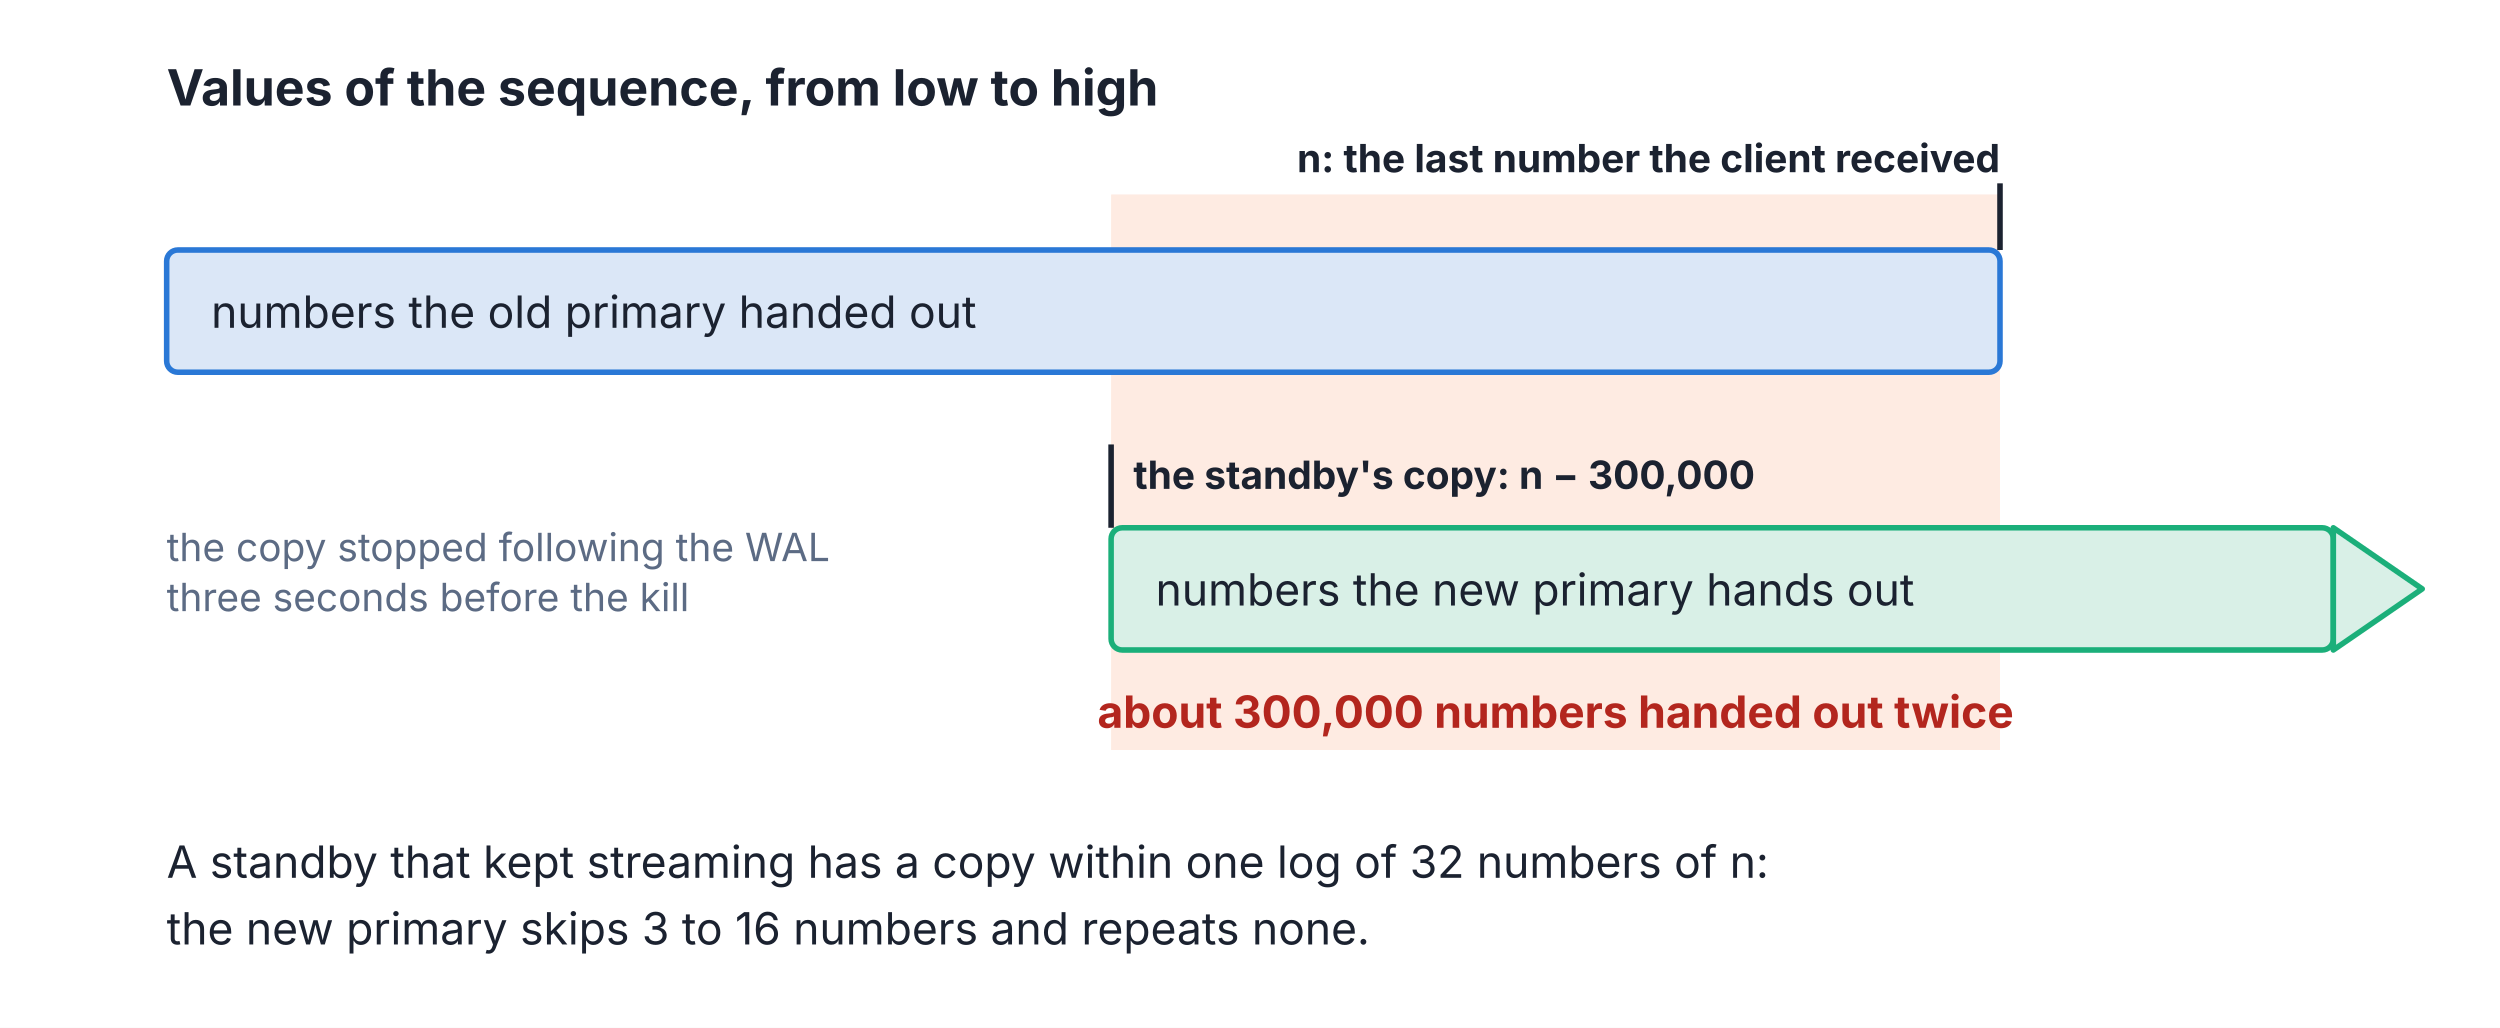
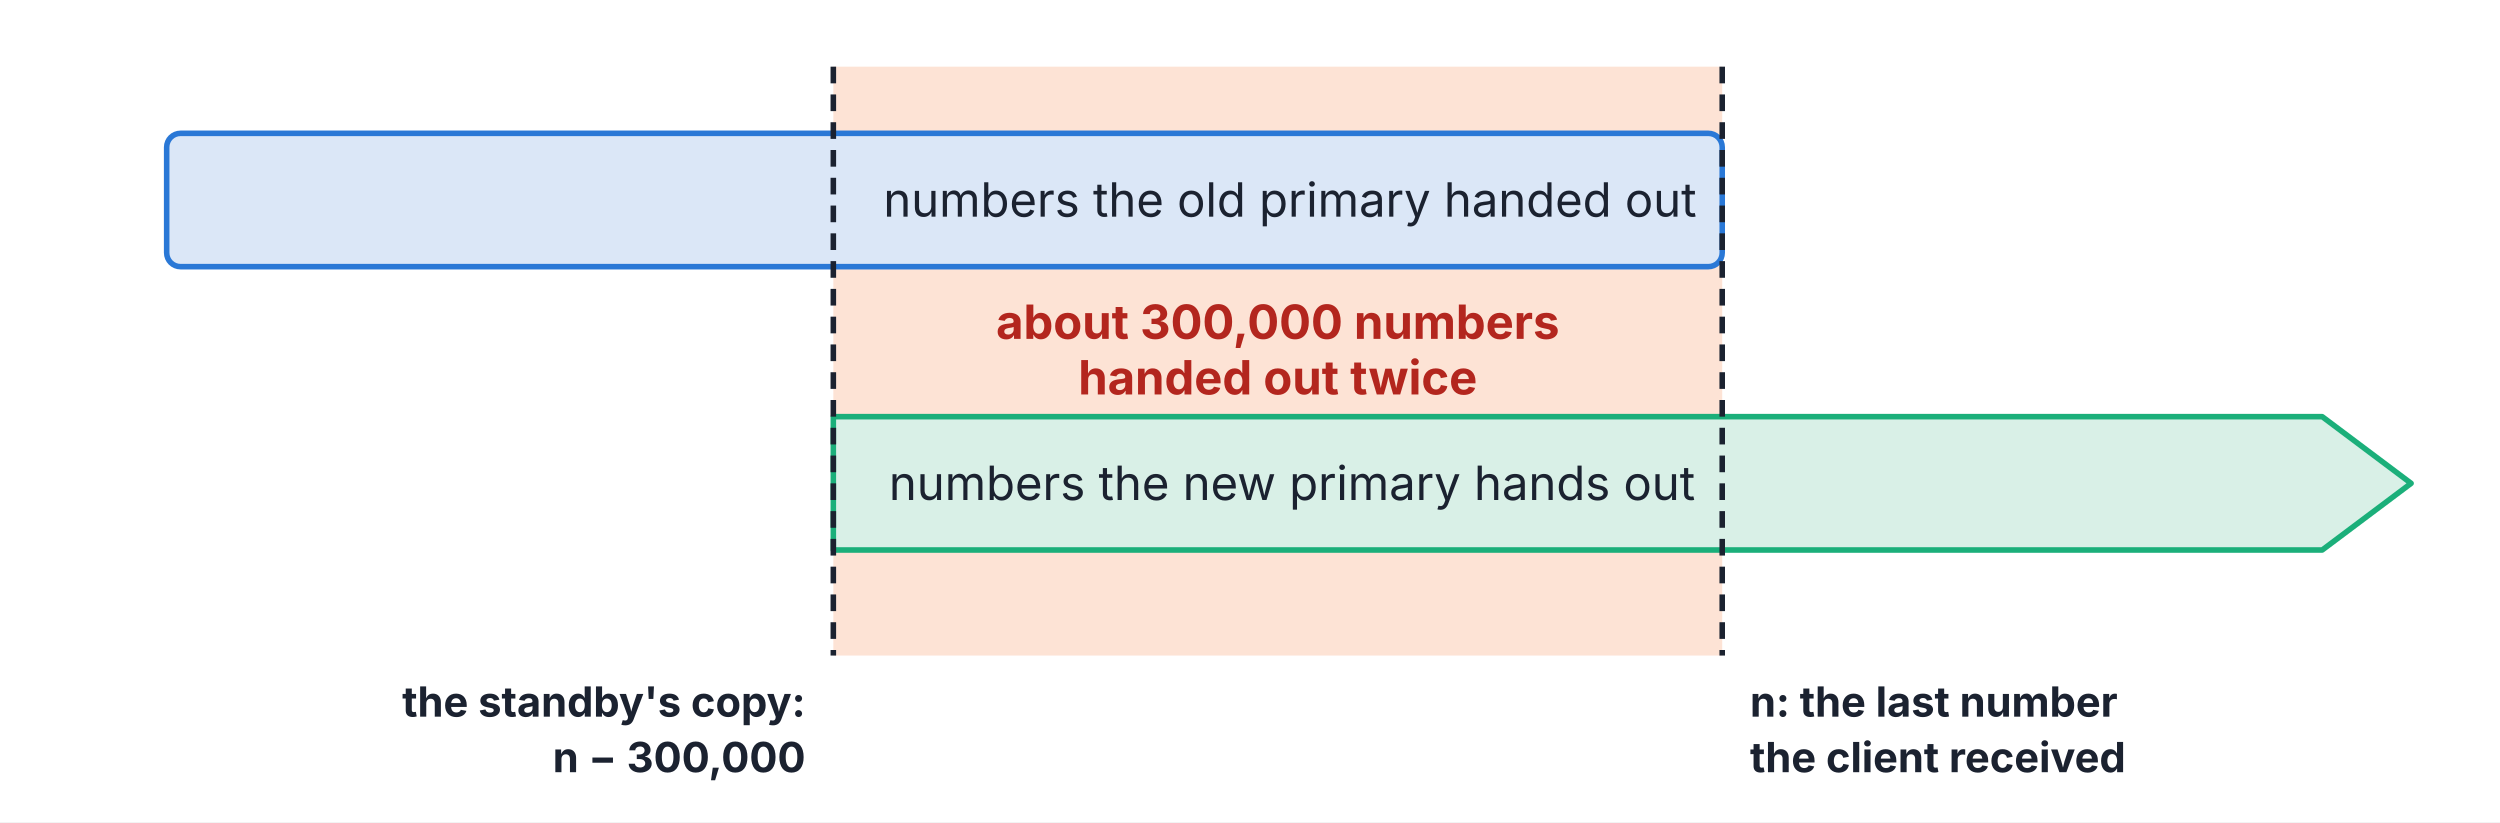
- <svg xmlns="http://www.w3.org/2000/svg" viewBox="0 0 900 370" role="img" aria-label="A cut-off standby promoted after the primary is killed: its copy of the sequence is about 300,000 numbers behind the last number the client received, so the new primary hands out those 300,000 numbers a second time.">
+ <svg xmlns="http://www.w3.org/2000/svg" viewBox="0 0 900 296" role="img" aria-label="A cut-off standby promoted after the primary is killed: its copy of the sequence is about 300,000 numbers behind the last number the client received, so the new primary hands out those 300,000 numbers a second time.">
  <style>
    text { font-family: system-ui, -apple-system, 'Segoe UI', sans-serif; fill: #1b2230; }
    .mono { font-family: ui-monospace, 'SF Mono', Menlo, Consolas, monospace; }
    .muted { fill: #5c6b84; } .b { font-weight: 700; }
-     .bar { stroke-width: 2; }
-     .t { font-size: 16px; } .s { font-size: 14px; }
+     .t { font-size: 17px; } .s { font-size: 15px; }
  </style>
-   <rect width="900" height="370" fill="#fff" />
-   <text x="60" y="38" font-size="18" class="b">Values of the sequence, from low to high</text>
-   <rect x="400" y="70" width="320" height="200" fill="#fde3d5" opacity=".7" />
-   <rect class="bar" x="60" y="90" width="660" height="44" rx="4" fill="#dbe7f7" stroke="#2a78d6" />
-   <text x="76" y="118" class="t">numbers the old primary handed out</text>
-   <rect class="bar" x="400" y="190" width="440" height="44" rx="4" fill="#d9f0e7" stroke="#1baf7a" />
-   <text x="416" y="218" class="t">numbers the new primary hands out</text>
-   <path d="M720 66 V90 M400 160 V190" stroke="#1b2230" stroke-width="2" fill="none" />
-   <text x="720" y="62" text-anchor="end" class="s b">n: the last number the client received</text>
-   <text x="408" y="176" class="s b">the standby's copy: n − 300,000</text>
-   <text x="560" y="262" text-anchor="middle" class="t b" style="fill:#b3261e">about 300,000 numbers handed out twice</text>
-   <path d="M840 190 L872 212 L840 234 Z" fill="#d9f0e7" stroke="#1baf7a" stroke-width="2" stroke-linejoin="round" />
-   <text x="60" y="202" class="s muted">the copy stopped following the WAL</text>
-   <text x="60" y="220" class="s muted">three seconds before the kill</text>
-   <text x="60" y="316" class="t">A standby that kept streaming has a copy within one log of 32 numbers of n:</text>
-   <text x="60" y="340" class="t">the new primary skips 3 to 16 numbers and repeats none.</text>
+   <rect width="900" height="296" fill="#fff" />
+   <rect x="300" y="24" width="320" height="212" fill="#fde3d5" />
+   <rect x="60" y="48" width="560" height="48" rx="5" fill="#dbe7f7" stroke="#2a78d6" stroke-width="2" />
+   <text x="318" y="78" class="t">numbers the old primary handed out</text>
+   <path d="M300 150 H836 L868 174 L836 198 H300 Z" fill="#d9f0e7" stroke="#1baf7a" stroke-width="2" stroke-linejoin="round" />
+   <text x="320" y="180" class="t">numbers the new primary hands out</text>
+   <path d="M300 24 V236 M620 24 V236" stroke="#1b2230" stroke-width="2" stroke-dasharray="6 4" fill="none" />
+   <text x="460.0" y="122" text-anchor="middle" class="t b" style="fill:#b3261e">about 300,000 numbers</text>
+   <text x="460.0" y="142" text-anchor="middle" class="t b" style="fill:#b3261e">handed out twice</text>
+   <text x="290" y="258" text-anchor="end" class="s b">the standby's copy:</text>
+   <text x="290" y="278" text-anchor="end" class="s b">n − 300,000</text>
+   <text x="630" y="258" class="s b">n: the last number</text>
+   <text x="630" y="278" class="s b">the client received</text>
</svg>
